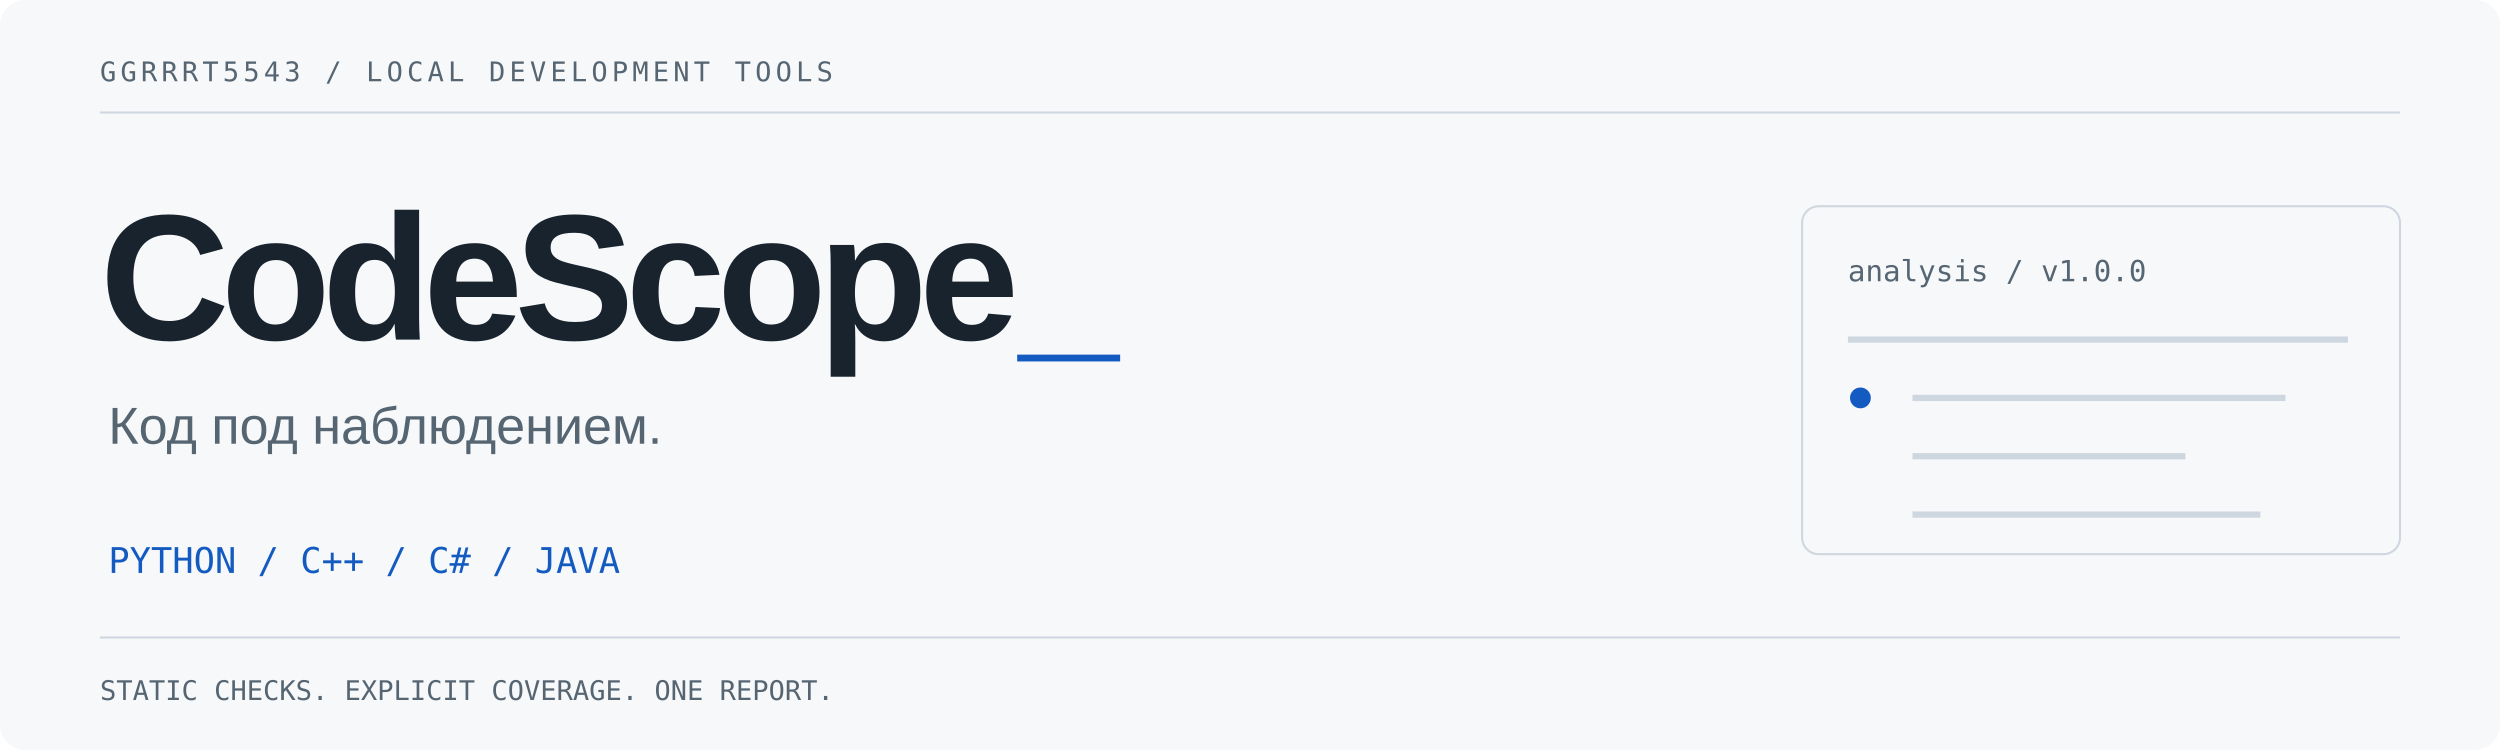
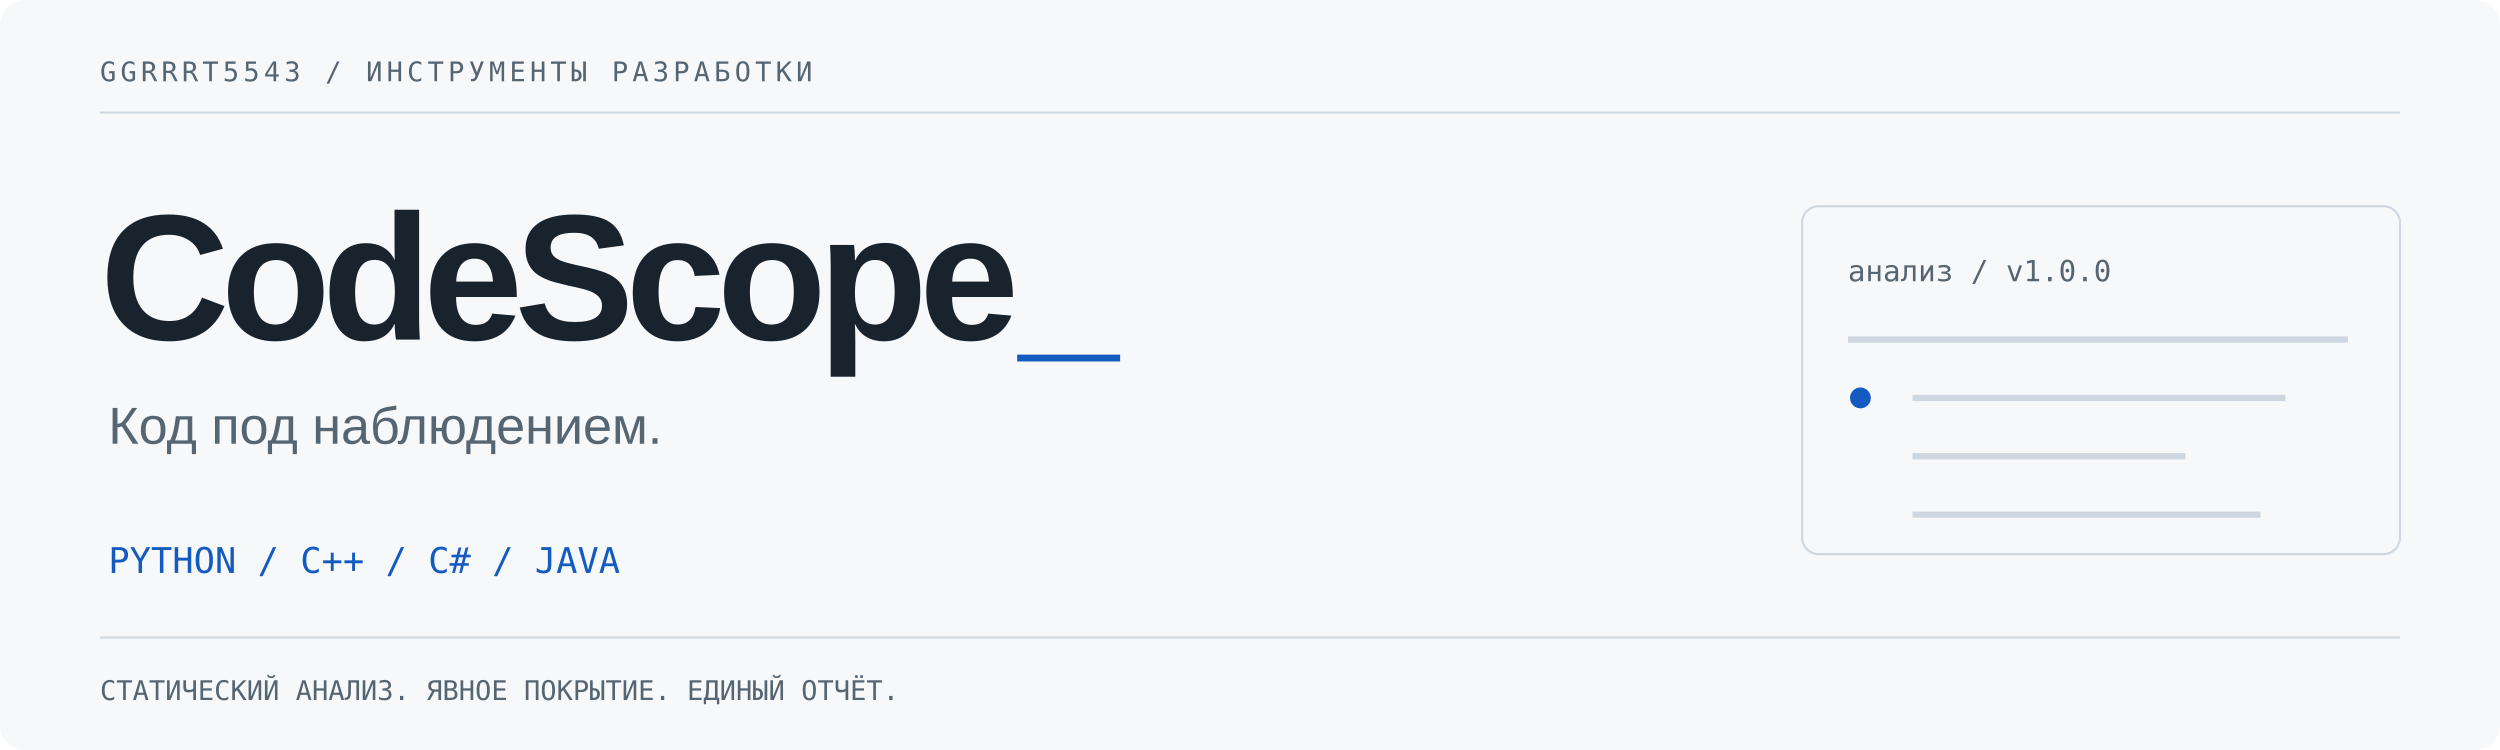
<svg xmlns="http://www.w3.org/2000/svg" width="1200" height="360" viewBox="0 0 1200 360">
  <rect width="1200" height="360" rx="12" fill="#f7f8fa" />
  <path d="M48 54H1152M48 306H1152" stroke="#ced6df" />
-   <text x="48" y="39" font-family="Consolas,monospace" font-size="13" letter-spacing="2" fill="#566572">GGRRRT5543 / LOCAL DEVELOPMENT TOOLS</text>
+   <text x="48" y="39" font-family="Consolas,monospace" font-size="13" letter-spacing="2" fill="#566572">GGRRRT5543 / ИНСТРУМЕНТЫ РАЗРАБОТКИ</text>
  <text x="48" y="163" font-family="Arial,sans-serif" font-size="86" font-weight="bold" letter-spacing="-4" fill="#18232e">CodeScope<tspan fill="#145bc1">_</tspan>
  </text>
  <text x="52" y="213" font-family="Arial,sans-serif" font-size="25" fill="#566572">Код под наблюдением.</text>
  <text x="52" y="275" font-family="Consolas,monospace" font-size="17" fill="#145bc1">PYTHON / C++ / C# / JAVA</text>
  <rect x="865" y="99" width="287" height="167" rx="8" fill="none" stroke="#ced6df" />
-   <text x="887" y="135" font-family="Consolas,monospace" font-size="14" fill="#566572">analysis / v1.0.0</text>
+   <text x="887" y="135" font-family="Consolas,monospace" font-size="14" fill="#566572">анализ / v1.0.0</text>
  <path d="M887 163H1127M918 191H1097M918 219H1049M918 247H1085" stroke="#ced6df" stroke-width="3" />
  <circle cx="893" cy="191" r="5" fill="#145bc1" />
-   <text x="48" y="336" font-family="Consolas,monospace" font-size="13" fill="#566572">STATIC CHECKS. EXPLICIT COVERAGE. ONE REPORT.</text>
+   <text x="48" y="336" font-family="Consolas,monospace" font-size="13" fill="#566572">СТАТИЧЕСКИЙ АНАЛИЗ. ЯВНОЕ ПОКРЫТИЕ. ЕДИНЫЙ ОТЧЁТ.</text>
</svg>
